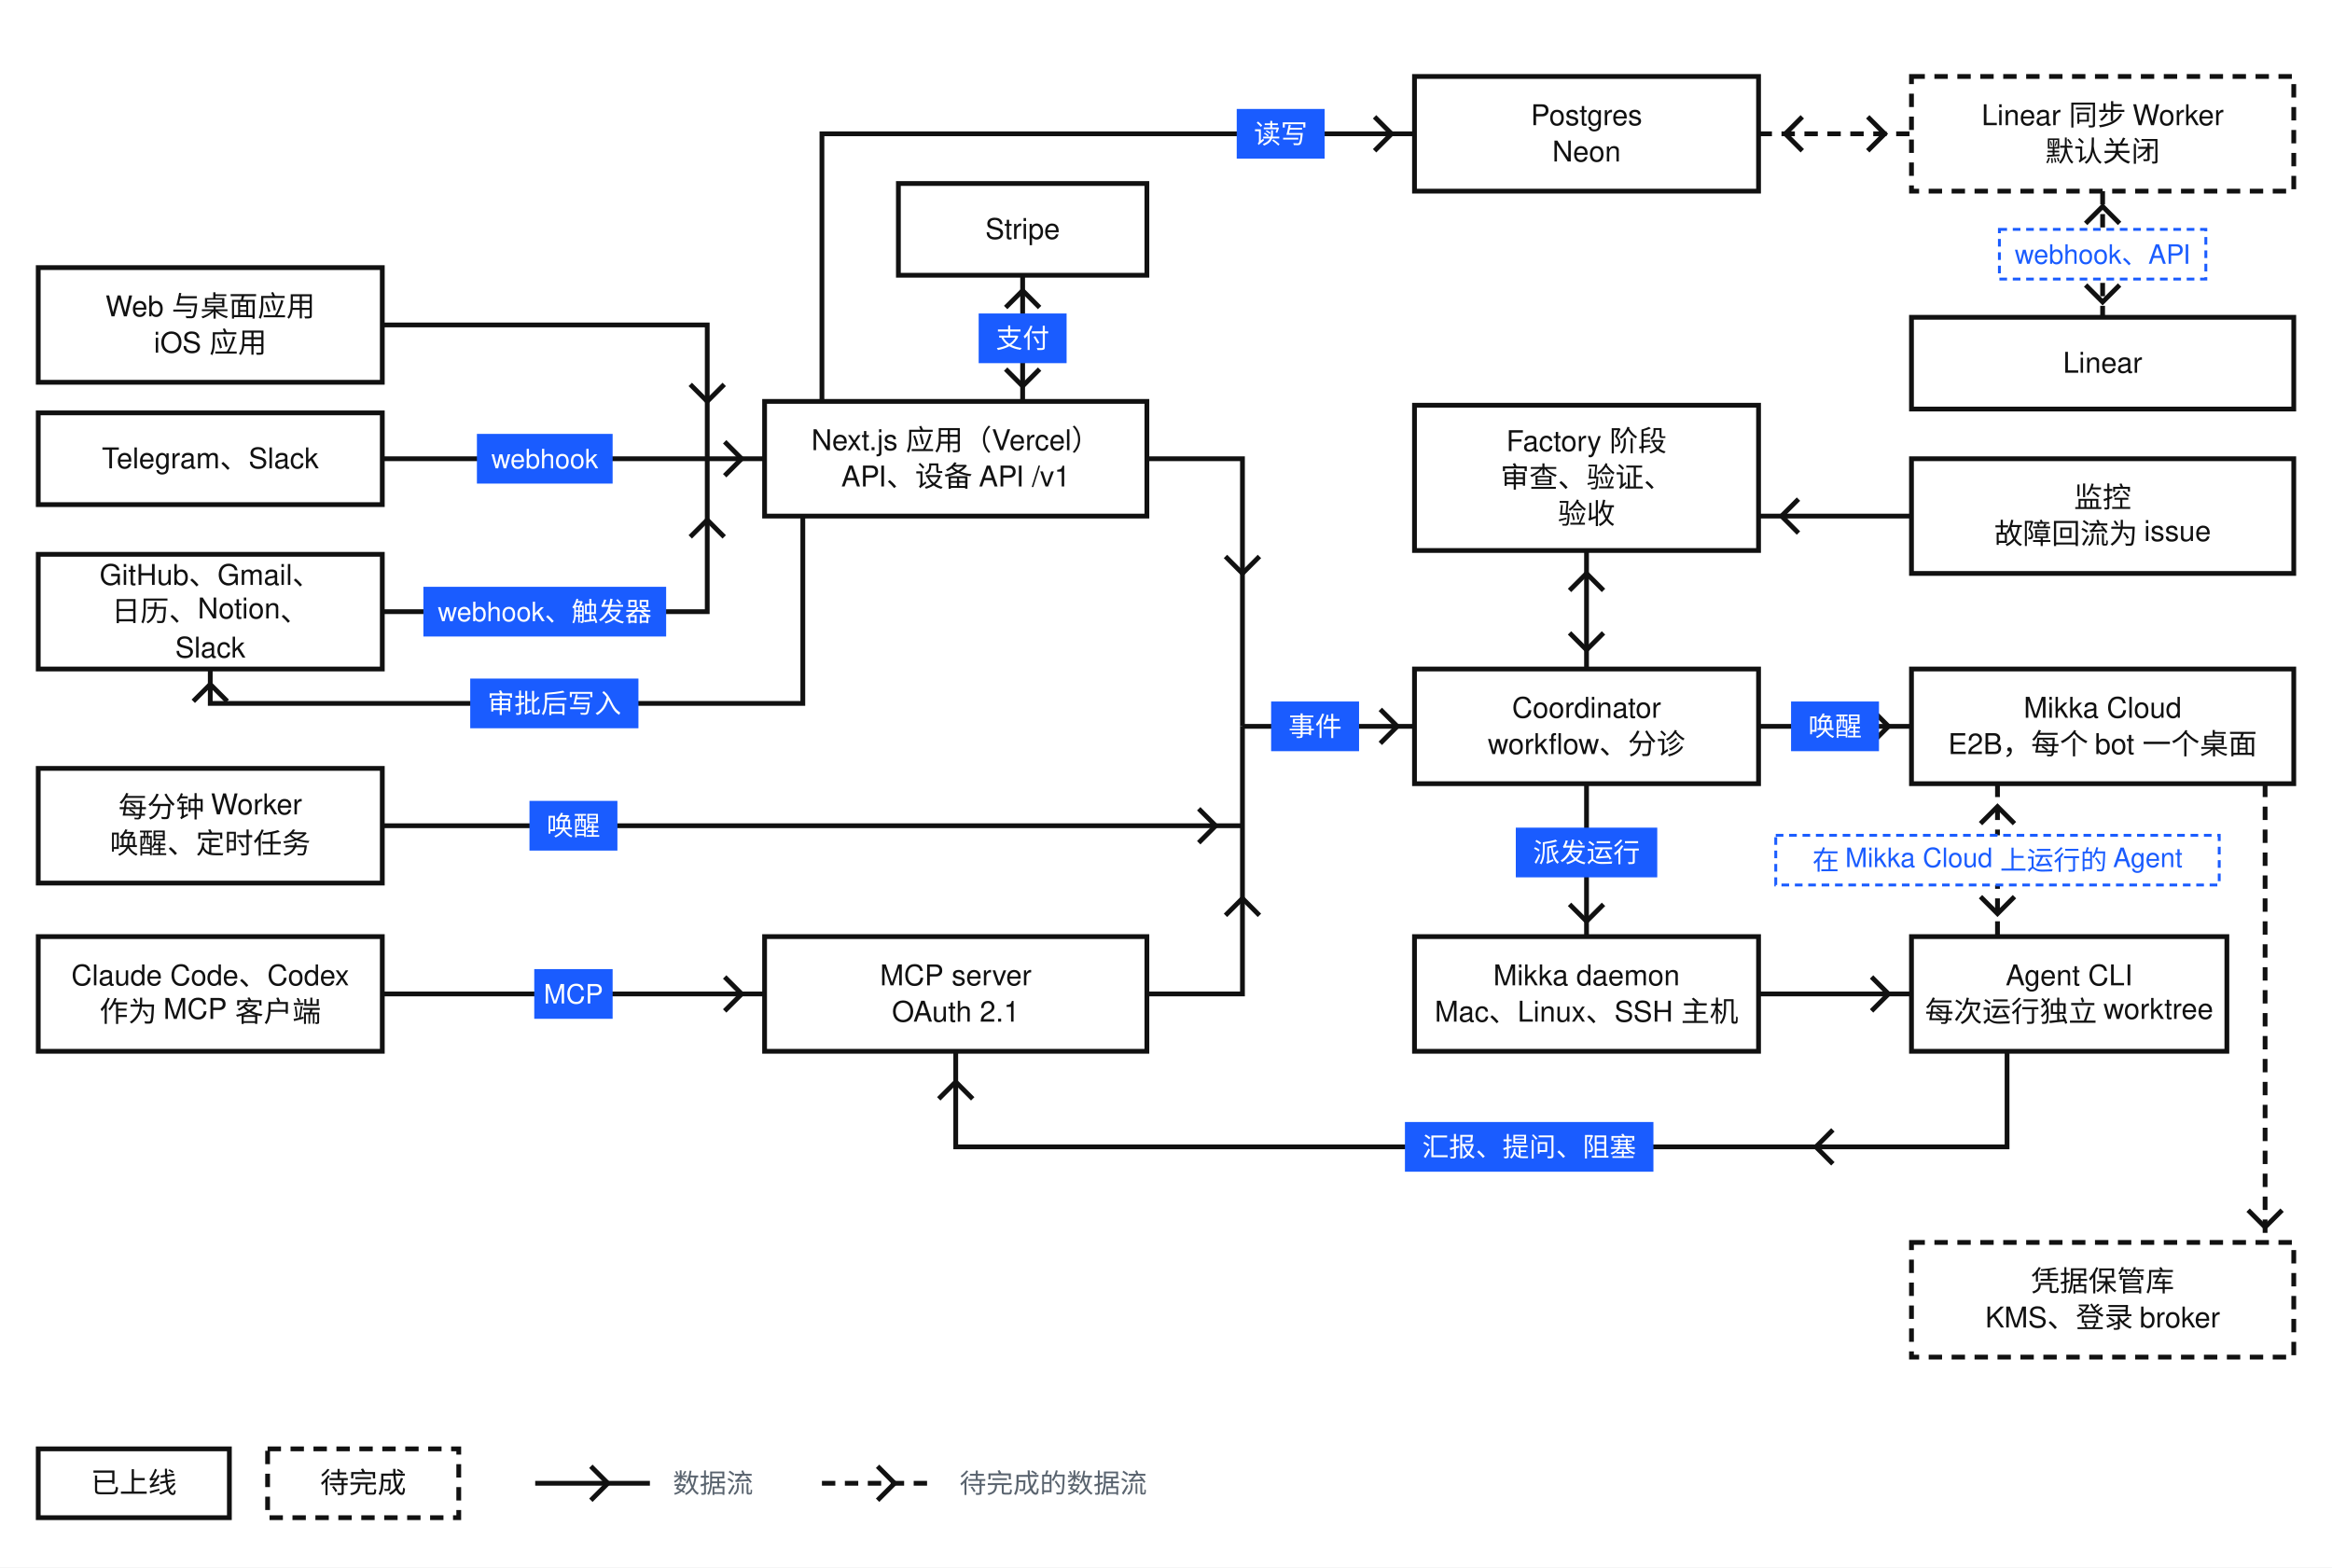
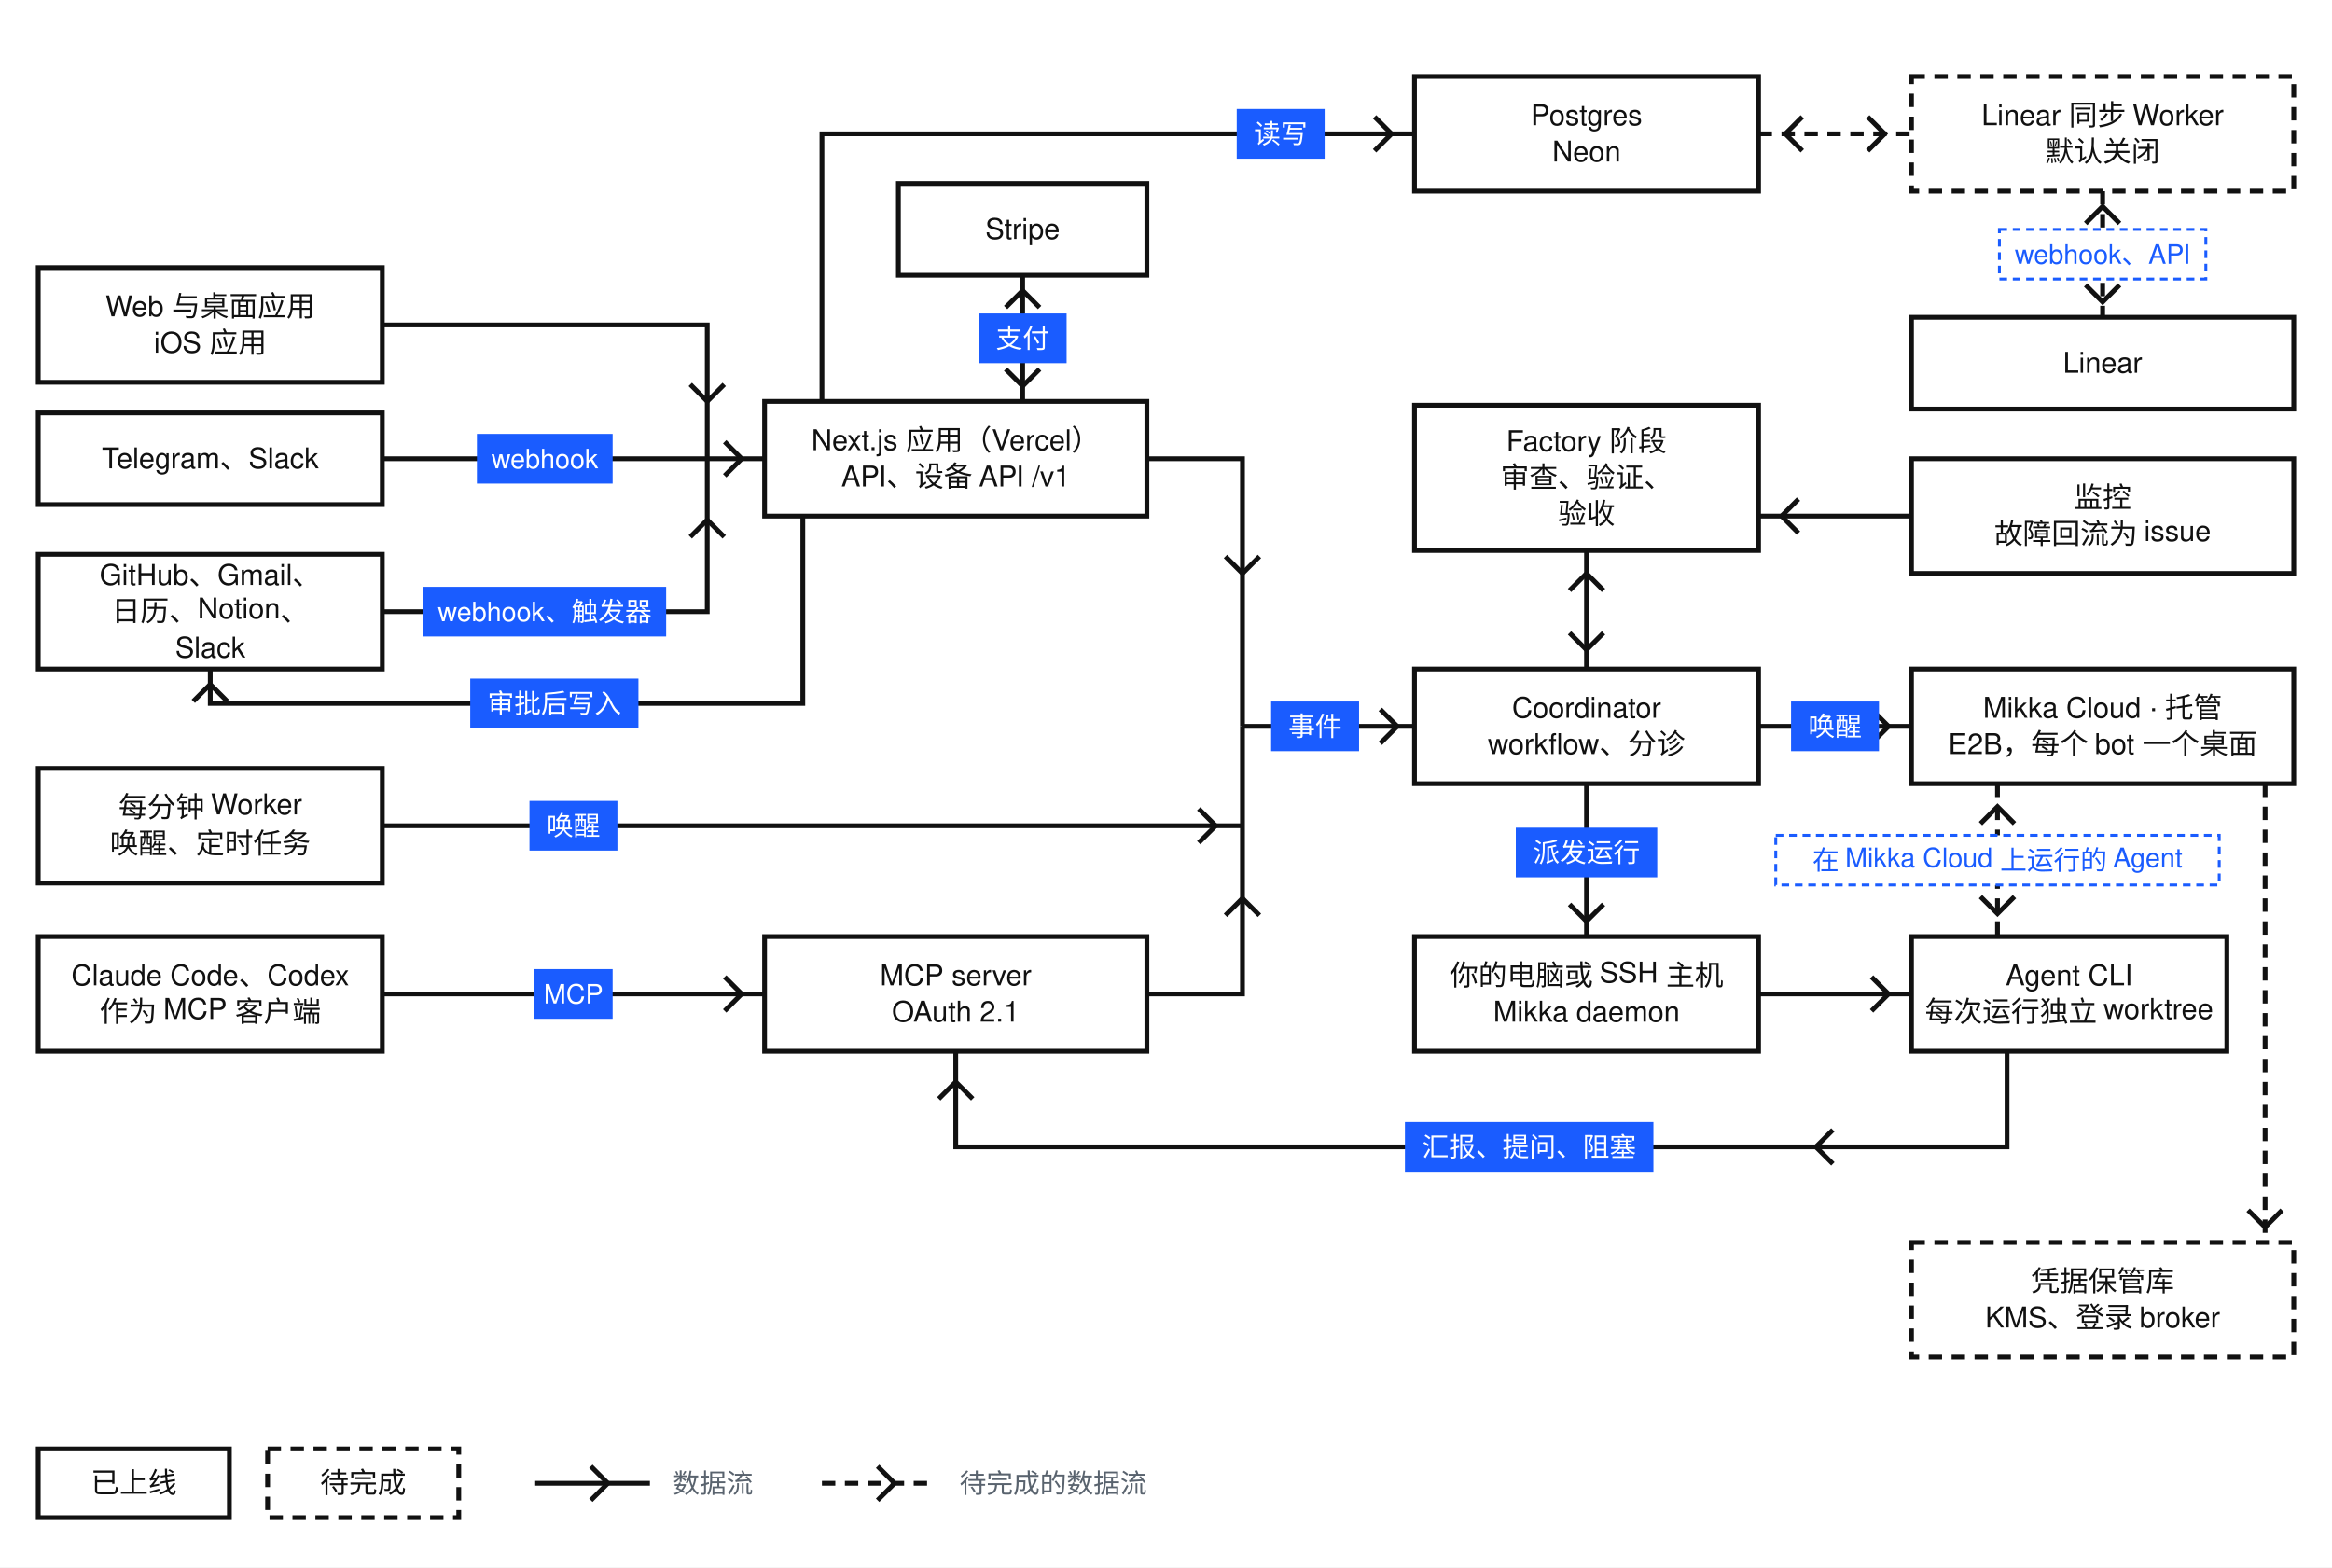
<svg xmlns="http://www.w3.org/2000/svg" width="1220" height="820" viewBox="0 0 1220 820" font-family="-apple-system, BlinkMacSystemFont, &quot;Segoe UI&quot;, Helvetica, Arial, &quot;PingFang SC&quot;, &quot;Noto Sans CJK SC&quot;, &quot;Microsoft YaHei&quot;, sans-serif" role="img" aria-label="Mikka 架构">
  <rect width="1220" height="820" fill="#ffffff" />
  <path d="M200 170 L370 170 L370 240" fill="none" stroke="#111111" stroke-width="2.5" />
  <path d="M362 202 L370 210 L378 202" fill="none" stroke="#111111" stroke-width="2.5" stroke-linecap="square" stroke-linejoin="miter" />
  <path d="M200 320 L370 320 L370 240" fill="none" stroke="#111111" stroke-width="2.5" />
  <path d="M362 280 L370 272 L378 280" fill="none" stroke="#111111" stroke-width="2.5" stroke-linecap="square" stroke-linejoin="miter" />
  <path d="M200 240 L400 240" fill="none" stroke="#111111" stroke-width="2.5" />
  <path d="M380 232 L388 240 L380 248" fill="none" stroke="#111111" stroke-width="2.5" stroke-linecap="square" stroke-linejoin="miter" />
  <rect x="249.5" y="227" width="71" height="26" fill="#1a5cff" />
  <text x="285" y="245" text-anchor="middle" font-size="14" fill="#ffffff">webhook</text>
  <rect x="221.5" y="307" width="127" height="26" fill="#1a5cff" />
  <text x="285" y="325" text-anchor="middle" font-size="14" fill="#ffffff">webhook、触发器</text>
  <path d="M420 270 L420 368 L110 368 L110 350" fill="none" stroke="#111111" stroke-width="2.5" />
  <path d="M102 366 L110 358 L118 366" fill="none" stroke="#111111" stroke-width="2.5" stroke-linecap="square" stroke-linejoin="miter" />
  <rect x="246" y="355" width="88" height="26" fill="#1a5cff" />
  <text x="290" y="373" text-anchor="middle" font-size="14" fill="#ffffff">审批后写入</text>
  <path d="M535 144 L535 210" fill="none" stroke="#111111" stroke-width="2.5" />
  <path d="M527 194 L535 202 L543 194" fill="none" stroke="#111111" stroke-width="2.5" stroke-linecap="square" stroke-linejoin="miter" />
  <path d="M527 160 L535 152 L543 160" fill="none" stroke="#111111" stroke-width="2.5" stroke-linecap="square" stroke-linejoin="miter" />
  <rect x="512" y="164" width="46" height="26" fill="#1a5cff" />
  <text x="535" y="182" text-anchor="middle" font-size="14" fill="#ffffff">支付</text>
  <path d="M200 520 L400 520" fill="none" stroke="#111111" stroke-width="2.5" />
  <path d="M380 512 L388 520 L380 528" fill="none" stroke="#111111" stroke-width="2.5" stroke-linecap="square" stroke-linejoin="miter" />
  <rect x="279.5" y="507" width="41" height="26" fill="#1a5cff" />
  <text x="300" y="525" text-anchor="middle" font-size="14" fill="#ffffff">MCP</text>
  <path d="M430 210 L430 70 L740 70" fill="none" stroke="#111111" stroke-width="2.5" />
  <path d="M720 62 L728 70 L720 78" fill="none" stroke="#111111" stroke-width="2.5" stroke-linecap="square" stroke-linejoin="miter" />
  <rect x="647" y="57" width="46" height="26" fill="#1a5cff" />
  <text x="670" y="75" text-anchor="middle" font-size="14" fill="#ffffff">读写</text>
  <path d="M920 70 L1000 70" fill="none" stroke="#111111" stroke-width="2.5" stroke-dasharray="7 5" />
  <path d="M942 62 L934 70 L942 78" fill="none" stroke="#111111" stroke-width="2.5" stroke-linecap="square" stroke-linejoin="miter" />
  <path d="M978 62 L986 70 L978 78" fill="none" stroke="#111111" stroke-width="2.5" stroke-linecap="square" stroke-linejoin="miter" />
  <path d="M1100 100 L1100 166" fill="none" stroke="#111111" stroke-width="2.5" stroke-dasharray="7 5" />
  <path d="M1092 150 L1100 158 L1108 150" fill="none" stroke="#111111" stroke-width="2.5" stroke-linecap="square" stroke-linejoin="miter" />
  <path d="M1092 116 L1100 108 L1108 116" fill="none" stroke="#111111" stroke-width="2.5" stroke-linecap="square" stroke-linejoin="miter" />
  <rect x="1046" y="120" width="108" height="26" fill="#ffffff" stroke="#1a5cff" stroke-width="1.5" stroke-dasharray="4 3" />
  <text x="1100" y="138" text-anchor="middle" font-size="14" fill="#1a5cff">webhook、API</text>
  <path d="M600 240 L650 240 L650 380" fill="none" stroke="#111111" stroke-width="2.5" />
  <path d="M642 292 L650 300 L658 292" fill="none" stroke="#111111" stroke-width="2.5" stroke-linecap="square" stroke-linejoin="miter" />
  <path d="M600 520 L650 520 L650 380" fill="none" stroke="#111111" stroke-width="2.5" />
  <path d="M642 478 L650 470 L658 478" fill="none" stroke="#111111" stroke-width="2.5" stroke-linecap="square" stroke-linejoin="miter" />
  <path d="M650 380 L740 380" fill="none" stroke="#111111" stroke-width="2.5" />
  <path d="M723 372 L731 380 L723 388" fill="none" stroke="#111111" stroke-width="2.5" stroke-linecap="square" stroke-linejoin="miter" />
  <rect x="665" y="367" width="46" height="26" fill="#1a5cff" />
  <text x="688" y="385" text-anchor="middle" font-size="14" fill="#ffffff">事件</text>
  <path d="M200 432 L650 432" fill="none" stroke="#111111" stroke-width="2.5" />
  <path d="M628 424 L636 432 L628 440" fill="none" stroke="#111111" stroke-width="2.5" stroke-linecap="square" stroke-linejoin="miter" />
  <rect x="277" y="419" width="46" height="26" fill="#1a5cff" />
  <text x="300" y="437" text-anchor="middle" font-size="14" fill="#ffffff">唤醒</text>
  <path d="M830 288 L830 350" fill="none" stroke="#111111" stroke-width="2.5" />
  <path d="M822 308 L830 300 L838 308" fill="none" stroke="#111111" stroke-width="2.5" stroke-linecap="square" stroke-linejoin="miter" />
  <path d="M822 332 L830 340 L838 332" fill="none" stroke="#111111" stroke-width="2.5" stroke-linecap="square" stroke-linejoin="miter" />
  <path d="M1000 270 L920 270" fill="none" stroke="#111111" stroke-width="2.5" />
  <path d="M940 262 L932 270 L940 278" fill="none" stroke="#111111" stroke-width="2.5" stroke-linecap="square" stroke-linejoin="miter" />
  <path d="M920 380 L1000 380" fill="none" stroke="#111111" stroke-width="2.5" />
  <path d="M980 372 L988 380 L980 388" fill="none" stroke="#111111" stroke-width="2.5" stroke-linecap="square" stroke-linejoin="miter" />
  <rect x="937" y="367" width="46" height="26" fill="#1a5cff" />
  <text x="960" y="385" text-anchor="middle" font-size="14" fill="#ffffff">唤醒</text>
  <path d="M830 410 L830 490" fill="none" stroke="#111111" stroke-width="2.5" />
  <path d="M822 474 L830 482 L838 474" fill="none" stroke="#111111" stroke-width="2.5" stroke-linecap="square" stroke-linejoin="miter" />
  <rect x="793" y="433" width="74" height="26" fill="#1a5cff" />
  <text x="830" y="451" text-anchor="middle" font-size="14" fill="#ffffff">派发运行</text>
  <path d="M920 520 L1000 520" fill="none" stroke="#111111" stroke-width="2.5" />
  <path d="M980 512 L988 520 L980 528" fill="none" stroke="#111111" stroke-width="2.5" stroke-linecap="square" stroke-linejoin="miter" />
  <path d="M1045 410 L1045 490" fill="none" stroke="#111111" stroke-width="2.5" stroke-dasharray="7 5" />
  <path d="M1037 430 L1045 422 L1053 430" fill="none" stroke="#111111" stroke-width="2.5" stroke-linecap="square" stroke-linejoin="miter" />
  <path d="M1037 470 L1045 478 L1053 470" fill="none" stroke="#111111" stroke-width="2.5" stroke-linecap="square" stroke-linejoin="miter" />
  <rect x="929" y="437" width="232" height="26" fill="#ffffff" stroke="#1a5cff" stroke-width="1.5" stroke-dasharray="4 3" />
  <text x="1045" y="455" text-anchor="middle" font-size="14" fill="#1a5cff">在 Mikka Cloud 上运行的 Agent</text>
  <path d="M1185 410 L1185 650" fill="none" stroke="#111111" stroke-width="2.5" stroke-dasharray="7 5" />
  <path d="M1177 634 L1185 642 L1193 634" fill="none" stroke="#111111" stroke-width="2.5" stroke-linecap="square" stroke-linejoin="miter" />
  <path d="M1050 550 L1050 600 L500 600 L500 550" fill="none" stroke="#111111" stroke-width="2.5" />
  <path d="M958 592 L950 600 L958 608" fill="none" stroke="#111111" stroke-width="2.5" stroke-linecap="square" stroke-linejoin="miter" />
  <path d="M492 574 L500 566 L508 574" fill="none" stroke="#111111" stroke-width="2.5" stroke-linecap="square" stroke-linejoin="miter" />
  <rect x="735" y="587" width="130" height="26" fill="#1a5cff" />
  <text x="800" y="605" text-anchor="middle" font-size="14" fill="#ffffff">汇报、提问、阻塞</text>
  <rect x="20" y="140" width="180" height="60" fill="#ffffff" stroke="#111111" stroke-width="2.5" />
  <text x="110" y="165.5" text-anchor="middle" font-size="15" fill="#111111">Web 与桌面应用</text>
  <text x="110" y="184.5" text-anchor="middle" font-size="15" fill="#111111">iOS 应用</text>
  <rect x="20" y="216" width="180" height="48" fill="#ffffff" stroke="#111111" stroke-width="2.5" />
  <text x="110" y="245" text-anchor="middle" font-size="15" fill="#111111">Telegram、Slack</text>
  <rect x="20" y="290" width="180" height="60" fill="#ffffff" stroke="#111111" stroke-width="2.5" />
  <text x="110" y="306" text-anchor="middle" font-size="15" fill="#111111">GitHub、Gmail、</text>
  <text x="110" y="325" text-anchor="middle" font-size="15" fill="#111111">日历、Notion、</text>
  <text x="110" y="344" text-anchor="middle" font-size="15" fill="#111111">Slack</text>
  <rect x="20" y="402" width="180" height="60" fill="#ffffff" stroke="#111111" stroke-width="2.5" />
  <text x="110" y="427.5" text-anchor="middle" font-size="15" fill="#111111">每分钟 Worker</text>
  <text x="110" y="446.5" text-anchor="middle" font-size="15" fill="#111111">唤醒、定时任务</text>
  <rect x="20" y="490" width="180" height="60" fill="#ffffff" stroke="#111111" stroke-width="2.5" />
  <text x="110" y="515.5" text-anchor="middle" font-size="15" fill="#111111">Claude Code、Codex</text>
  <text x="110" y="534.5" text-anchor="middle" font-size="15" fill="#111111">作为 MCP 客户端</text>
  <rect x="470" y="96" width="130" height="48" fill="#ffffff" stroke="#111111" stroke-width="2.5" />
  <text x="535" y="125" text-anchor="middle" font-size="15" fill="#111111">Stripe</text>
  <rect x="400" y="210" width="200" height="60" fill="#ffffff" stroke="#111111" stroke-width="2.5" />
  <text x="500" y="235.5" text-anchor="middle" font-size="15" fill="#111111">Next.js 应用（Vercel）</text>
  <text x="500" y="254.5" text-anchor="middle" font-size="15" fill="#111111">API、设备 API /v1</text>
  <rect x="400" y="490" width="200" height="60" fill="#ffffff" stroke="#111111" stroke-width="2.5" />
  <text x="500" y="515.5" text-anchor="middle" font-size="15" fill="#111111">MCP server</text>
  <text x="500" y="534.5" text-anchor="middle" font-size="15" fill="#111111">OAuth 2.1</text>
  <rect x="740" y="40" width="180" height="60" fill="#ffffff" stroke="#111111" stroke-width="2.5" />
  <text x="830" y="65.5" text-anchor="middle" font-size="15" fill="#111111">Postgres</text>
  <text x="830" y="84.5" text-anchor="middle" font-size="15" fill="#111111">Neon</text>
  <rect x="740" y="212" width="180" height="76" fill="#ffffff" stroke="#111111" stroke-width="2.5" />
  <text x="830" y="236" text-anchor="middle" font-size="15" fill="#111111">Factory 阶段</text>
  <text x="830" y="255" text-anchor="middle" font-size="15" fill="#111111">审查、验证、</text>
  <text x="830" y="274" text-anchor="middle" font-size="15" fill="#111111">验收</text>
  <rect x="740" y="350" width="180" height="60" fill="#ffffff" stroke="#111111" stroke-width="2.5" />
  <text x="830" y="375.5" text-anchor="middle" font-size="15" fill="#111111">Coordinator</text>
  <text x="830" y="394.5" text-anchor="middle" font-size="15" fill="#111111">workflow、分诊</text>
  <rect x="740" y="490" width="180" height="60" fill="#ffffff" stroke="#111111" stroke-width="2.5" />
-   <text x="830" y="515.5" text-anchor="middle" font-size="15" fill="#111111">Mikka daemon</text>
-   <text x="830" y="534.5" text-anchor="middle" font-size="15" fill="#111111">Mac、Linux、SSH 主机</text>
+   <text x="830" y="515.5" text-anchor="middle" font-size="15" fill="#111111">你的电脑或 SSH 主机</text>
+   <text x="830" y="534.5" text-anchor="middle" font-size="15" fill="#111111">Mikka daemon</text>
  <rect x="1000" y="40" width="200" height="60" fill="#ffffff" stroke="#111111" stroke-width="2.5" stroke-dasharray="7 5" />
  <text x="1100" y="65.5" text-anchor="middle" font-size="15" fill="#111111">Linear 同步 Worker</text>
  <text x="1100" y="84.5" text-anchor="middle" font-size="15" fill="#111111">默认关闭</text>
  <rect x="1000" y="166" width="200" height="48" fill="#ffffff" stroke="#111111" stroke-width="2.5" />
  <text x="1100" y="195" text-anchor="middle" font-size="15" fill="#111111">Linear</text>
  <rect x="1000" y="240" width="200" height="60" fill="#ffffff" stroke="#111111" stroke-width="2.5" />
  <text x="1100" y="265.5" text-anchor="middle" font-size="15" fill="#111111">监控</text>
  <text x="1100" y="284.5" text-anchor="middle" font-size="15" fill="#111111">故障回流为 issue</text>
  <rect x="1000" y="350" width="200" height="60" fill="#ffffff" stroke="#111111" stroke-width="2.5" />
-   <text x="1100" y="375.5" text-anchor="middle" font-size="15" fill="#111111">Mikka Cloud</text>
+   <text x="1100" y="375.5" text-anchor="middle" font-size="15" fill="#111111">Mikka Cloud · 托管</text>
  <text x="1100" y="394.5" text-anchor="middle" font-size="15" fill="#111111">E2B，每个 bot 一个桌面</text>
  <rect x="1000" y="490" width="165" height="60" fill="#ffffff" stroke="#111111" stroke-width="2.5" />
  <text x="1082.5" y="515.5" text-anchor="middle" font-size="15" fill="#111111">Agent CLI</text>
  <text x="1082.5" y="534.5" text-anchor="middle" font-size="15" fill="#111111">每次运行独立 worktree</text>
  <rect x="1000" y="650" width="200" height="60" fill="#ffffff" stroke="#111111" stroke-width="2.5" stroke-dasharray="7 5" />
  <text x="1100" y="675.5" text-anchor="middle" font-size="15" fill="#111111">凭据保管库</text>
  <text x="1100" y="694.5" text-anchor="middle" font-size="15" fill="#111111">KMS、登录 broker</text>
  <rect x="20" y="758" width="100" height="36" fill="#ffffff" stroke="#111111" stroke-width="2.5" />
  <text x="70" y="781" text-anchor="middle" font-size="15" fill="#111111">已上线</text>
  <rect x="140" y="758" width="100" height="36" fill="#ffffff" stroke="#111111" stroke-width="2.5" stroke-dasharray="7 5" />
  <text x="190" y="781" text-anchor="middle" font-size="15" fill="#111111">待完成</text>
  <path d="M280 776 L340 776" fill="none" stroke="#111111" stroke-width="2.5" />
  <path d="M310 768 L318 776 L310 784" fill="none" stroke="#111111" stroke-width="2.5" stroke-linecap="square" stroke-linejoin="miter" />
  <text x="352" y="781" font-size="14" fill="#59636e">数据流</text>
  <path d="M430 776 L490 776" fill="none" stroke="#111111" stroke-width="2.5" stroke-dasharray="7 5" />
  <path d="M460 768 L468 776 L460 784" fill="none" stroke="#111111" stroke-width="2.5" stroke-linecap="square" stroke-linejoin="miter" />
  <text x="502" y="781" font-size="14" fill="#59636e">待完成的数据流</text>
</svg>
